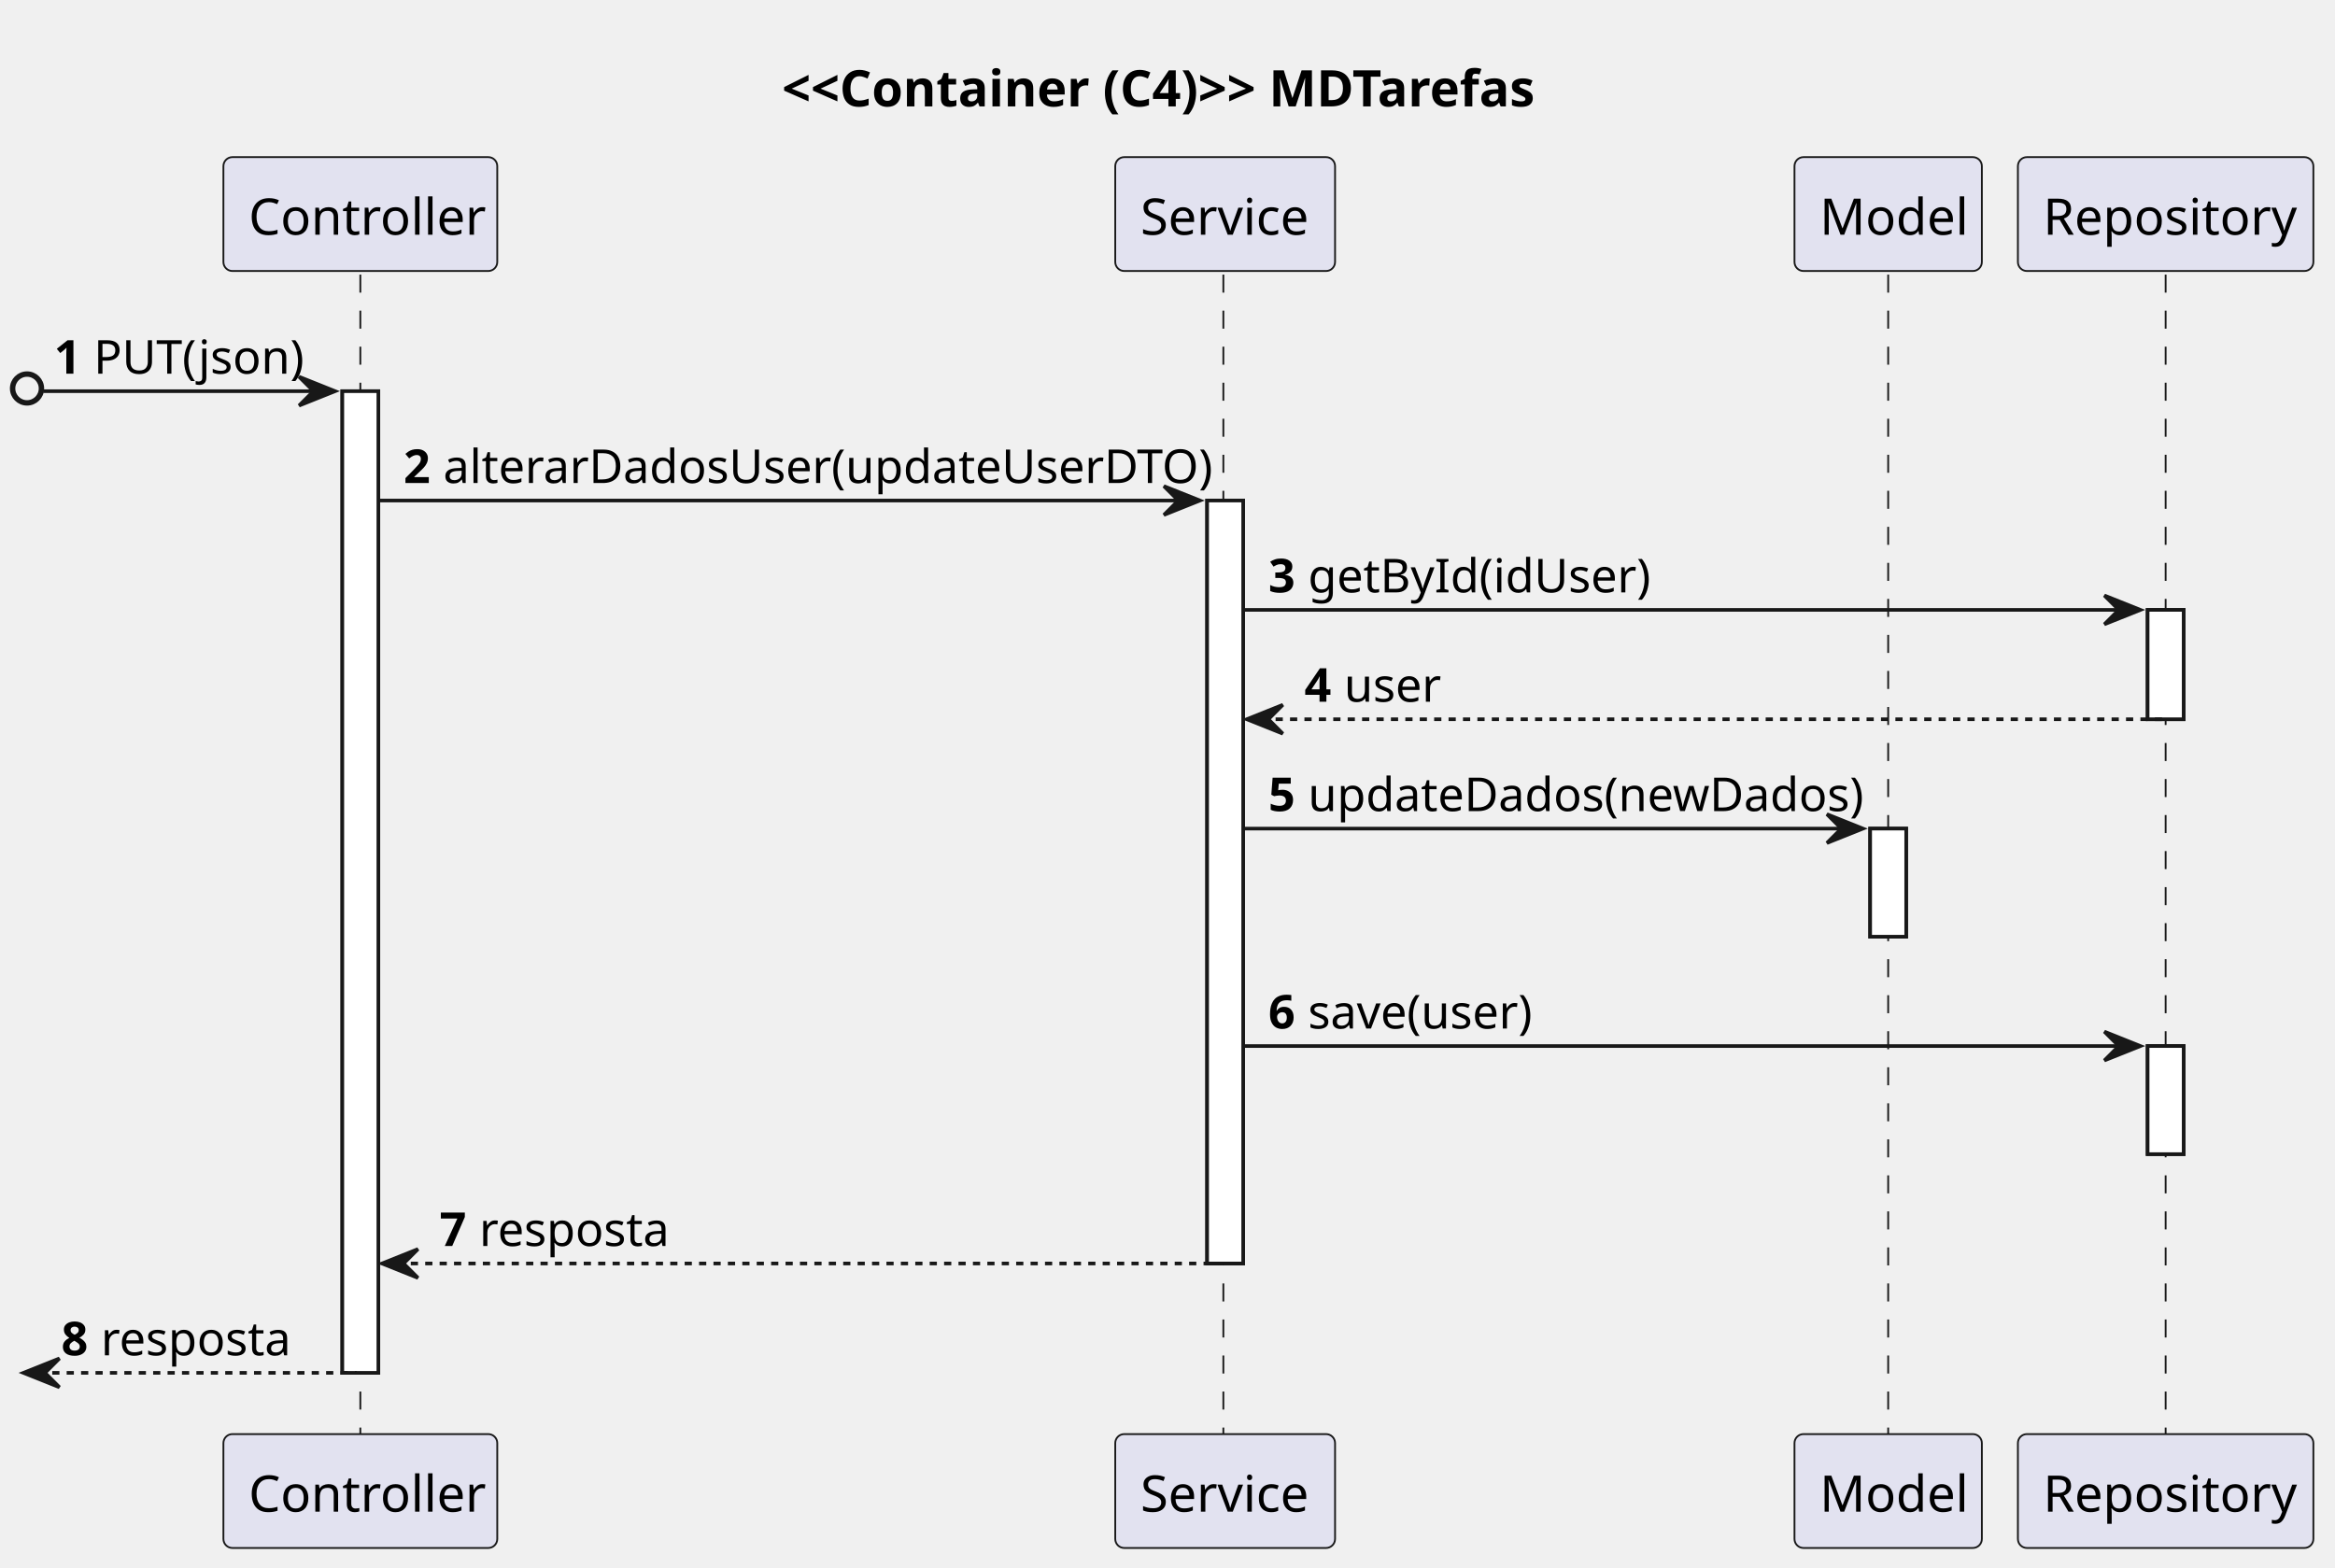
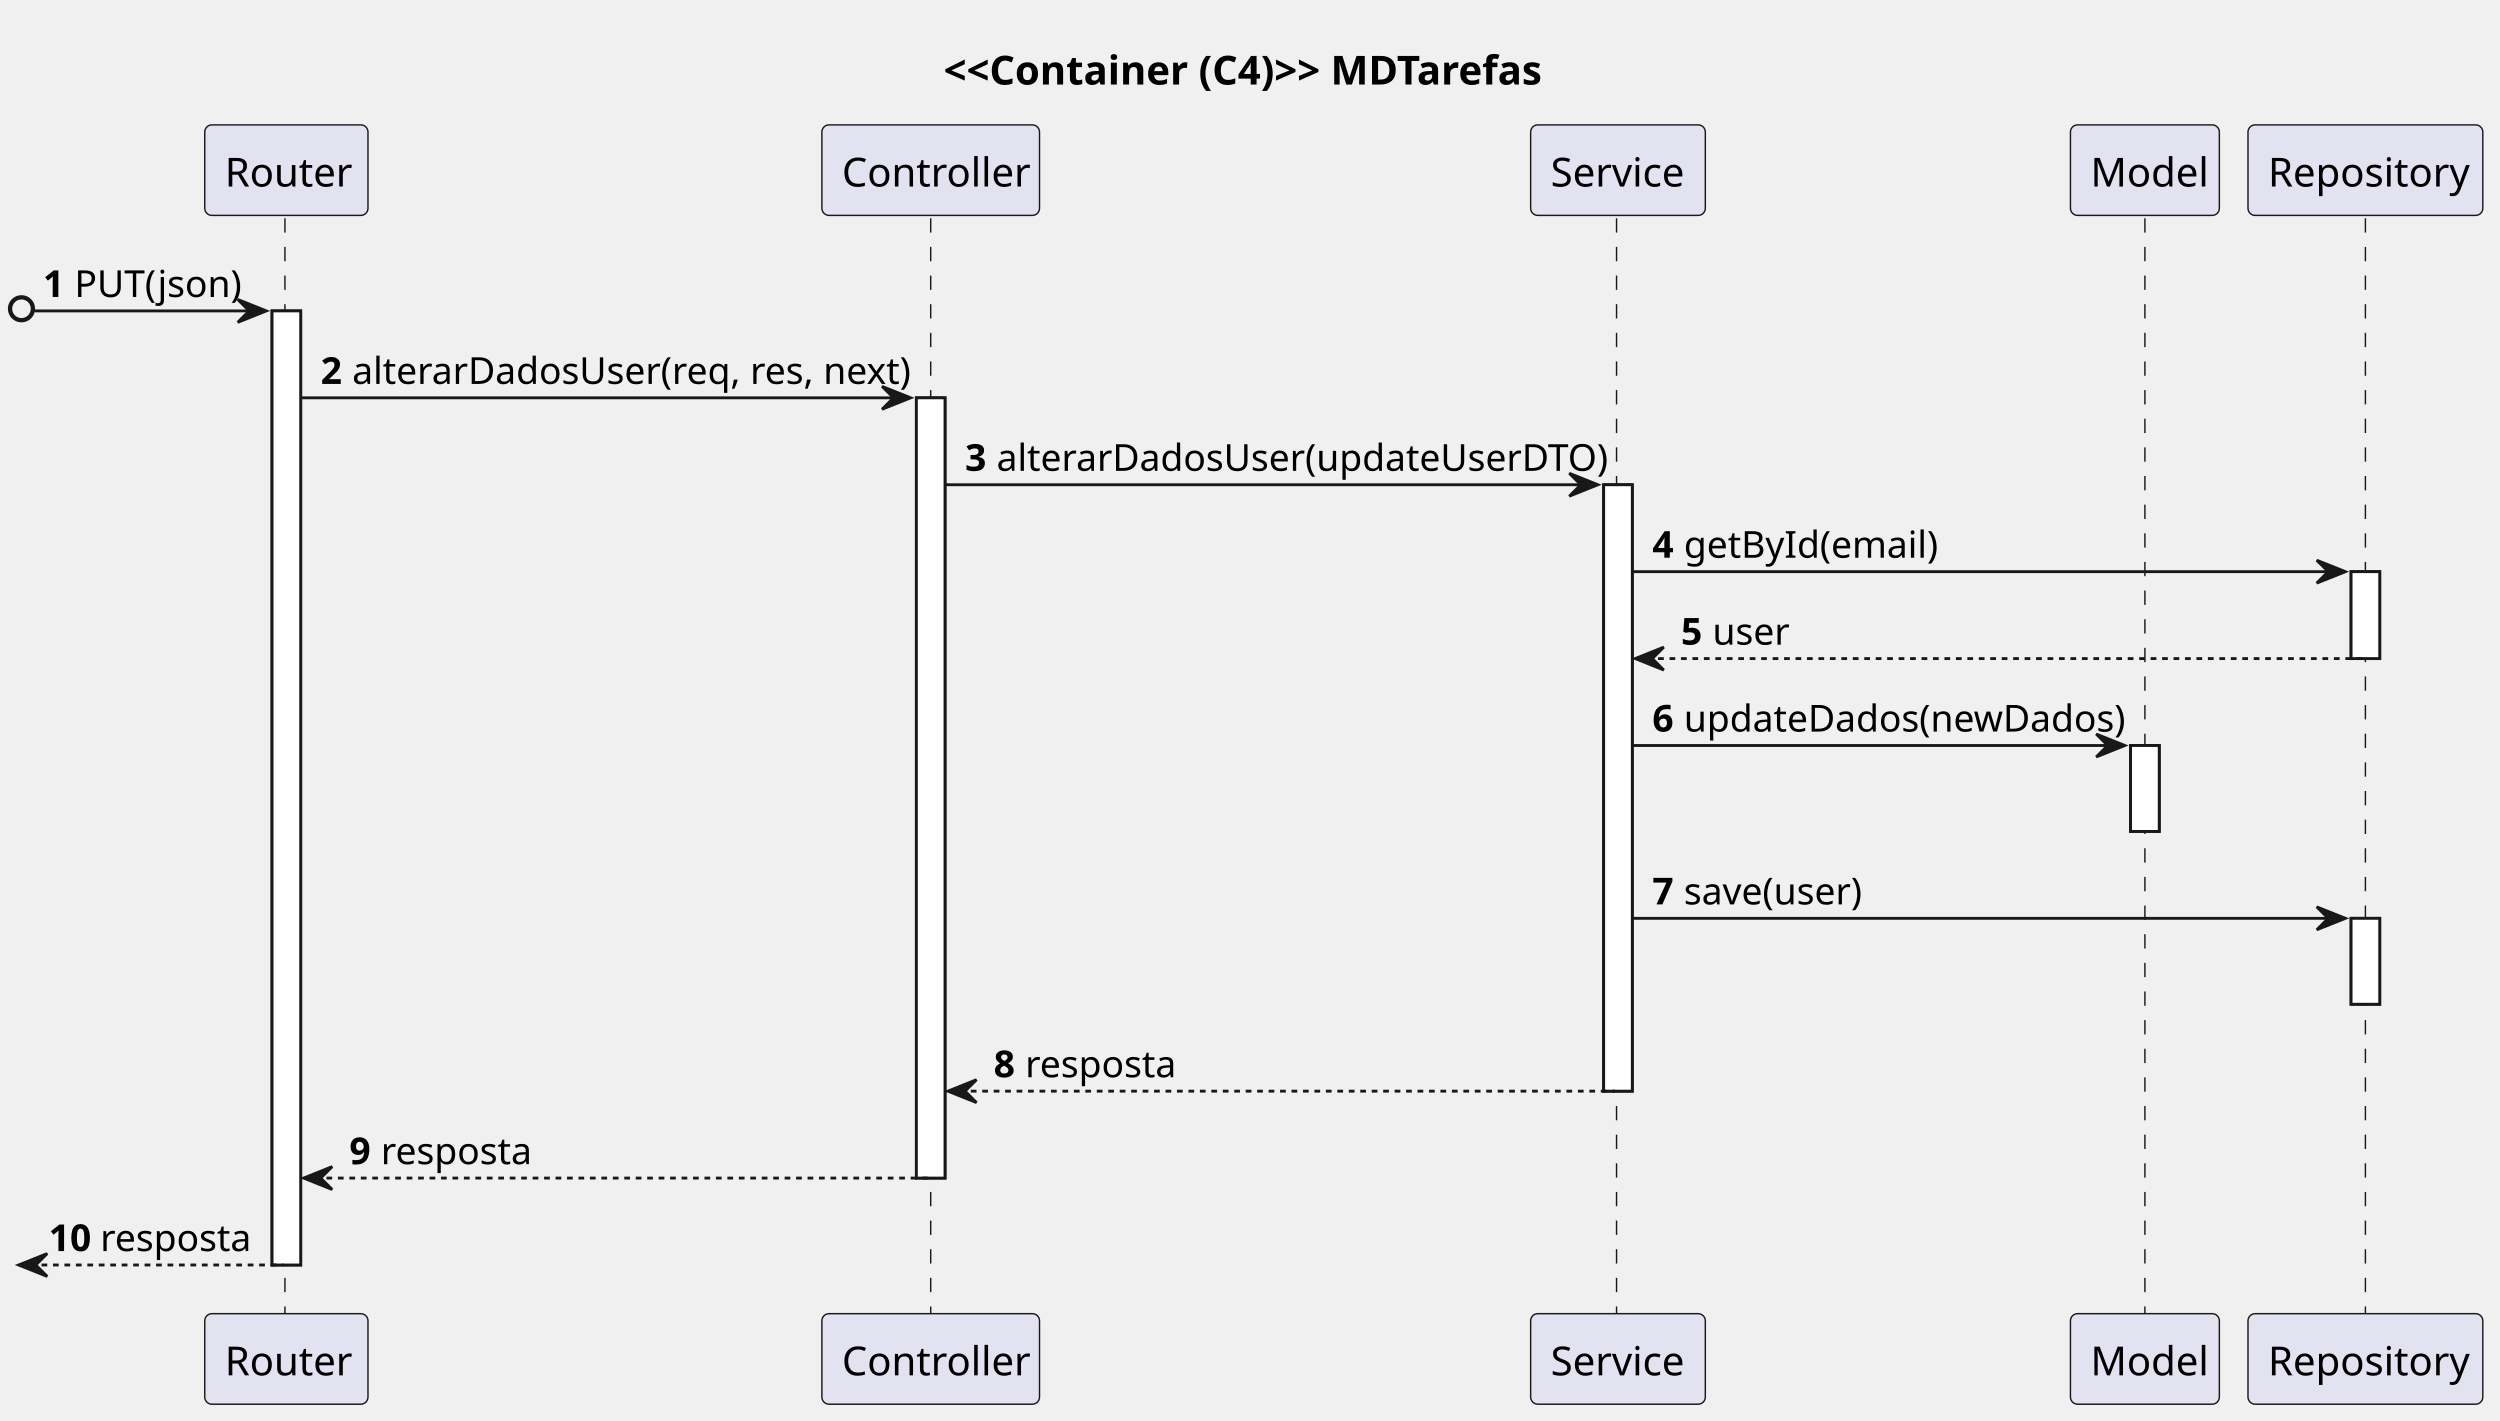
- <svg xmlns="http://www.w3.org/2000/svg" contentStyleType="text/css" height="435px" preserveAspectRatio="none" style="width:648px;height:435px;background:#FFFFFF;" version="1.1" viewBox="0 0 648 435" width="648px" zoomAndPan="magnify">
+ <svg xmlns="http://www.w3.org/2000/svg" contentStyleType="text/css" height="496px" preserveAspectRatio="none" style="width:873px;height:496px;background:#FFFFFF;" version="1.1" viewBox="0 0 873 496" width="873px" zoomAndPan="magnify">
  <defs />
  <g>
-     <rect fill="none" height="27.609" id="_title" style="stroke:none;stroke-width:1.0;" width="222" x="212" y="10" />
-     <text fill="#000000" font-family="sans-serif" font-size="14" font-weight="bold" lengthAdjust="spacing" textLength="212" x="217" y="29.533">&lt;&lt;Container (C4)&gt;&gt; MDTarefas</text>
-     <rect fill="#FFFFFF" height="272.461" style="stroke:#181818;stroke-width:1.0;" width="10" x="95" y="108.57" />
-     <rect fill="#FFFFFF" height="211.758" style="stroke:#181818;stroke-width:1.0;" width="10" x="335" y="138.922" />
-     <rect fill="#FFFFFF" height="30" style="stroke:#181818;stroke-width:1.0;" width="10" x="519" y="229.977" />
-     <rect fill="#FFFFFF" height="30.352" style="stroke:#181818;stroke-width:1.0;" width="10" x="596" y="169.273" />
-     <rect fill="#FFFFFF" height="30" style="stroke:#181818;stroke-width:1.0;" width="10" x="596" y="290.328" />
-     <line style="stroke:#181818;stroke-width:0.5;stroke-dasharray:5.0,5.0;" x1="100" x2="100" y1="76.219" y2="399.031" />
-     <line style="stroke:#181818;stroke-width:0.5;stroke-dasharray:5.0,5.0;" x1="339.5" x2="339.5" y1="76.219" y2="399.031" />
-     <line style="stroke:#181818;stroke-width:0.5;stroke-dasharray:5.0,5.0;" x1="524" x2="524" y1="76.219" y2="399.031" />
-     <line style="stroke:#181818;stroke-width:0.5;stroke-dasharray:5.0,5.0;" x1="601" x2="601" y1="76.219" y2="399.031" />
-     <rect fill="#E2E2F0" height="31.609" rx="2.5" ry="2.5" style="stroke:#181818;stroke-width:0.5;" width="76" x="62" y="43.609" />
-     <text fill="#000000" font-family="sans-serif" font-size="14" lengthAdjust="spacing" textLength="62" x="69" y="65.143">Controller</text>
-     <rect fill="#E2E2F0" height="31.609" rx="2.5" ry="2.5" style="stroke:#181818;stroke-width:0.5;" width="76" x="62" y="398.031" />
-     <text fill="#000000" font-family="sans-serif" font-size="14" lengthAdjust="spacing" textLength="62" x="69" y="419.565">Controller</text>
-     <rect fill="#E2E2F0" height="31.609" rx="2.5" ry="2.5" style="stroke:#181818;stroke-width:0.5;" width="61" x="309.5" y="43.609" />
-     <text fill="#000000" font-family="sans-serif" font-size="14" lengthAdjust="spacing" textLength="47" x="316.5" y="65.143">Service</text>
-     <rect fill="#E2E2F0" height="31.609" rx="2.5" ry="2.5" style="stroke:#181818;stroke-width:0.5;" width="61" x="309.5" y="398.031" />
-     <text fill="#000000" font-family="sans-serif" font-size="14" lengthAdjust="spacing" textLength="47" x="316.5" y="419.565">Service</text>
-     <rect fill="#E2E2F0" height="31.609" rx="2.5" ry="2.5" style="stroke:#181818;stroke-width:0.5;" width="52" x="498" y="43.609" />
-     <text fill="#000000" font-family="sans-serif" font-size="14" lengthAdjust="spacing" textLength="38" x="505" y="65.143">Model</text>
-     <rect fill="#E2E2F0" height="31.609" rx="2.5" ry="2.5" style="stroke:#181818;stroke-width:0.5;" width="52" x="498" y="398.031" />
-     <text fill="#000000" font-family="sans-serif" font-size="14" lengthAdjust="spacing" textLength="38" x="505" y="419.565">Model</text>
-     <rect fill="#E2E2F0" height="31.609" rx="2.5" ry="2.5" style="stroke:#181818;stroke-width:0.5;" width="82" x="560" y="43.609" />
-     <text fill="#000000" font-family="sans-serif" font-size="14" lengthAdjust="spacing" textLength="68" x="567" y="65.143">Repository</text>
-     <rect fill="#E2E2F0" height="31.609" rx="2.5" ry="2.5" style="stroke:#181818;stroke-width:0.5;" width="82" x="560" y="398.031" />
-     <text fill="#000000" font-family="sans-serif" font-size="14" lengthAdjust="spacing" textLength="68" x="567" y="419.565">Repository</text>
-     <rect fill="#FFFFFF" height="272.461" style="stroke:#181818;stroke-width:1.0;" width="10" x="95" y="108.57" />
-     <rect fill="#FFFFFF" height="211.758" style="stroke:#181818;stroke-width:1.0;" width="10" x="335" y="138.922" />
-     <rect fill="#FFFFFF" height="30" style="stroke:#181818;stroke-width:1.0;" width="10" x="519" y="229.977" />
-     <rect fill="#FFFFFF" height="30.352" style="stroke:#181818;stroke-width:1.0;" width="10" x="596" y="169.273" />
-     <rect fill="#FFFFFF" height="30" style="stroke:#181818;stroke-width:1.0;" width="10" x="596" y="290.328" />
+     <rect fill="none" height="27.609" id="_title" style="stroke:none;stroke-width:1.0;" width="222" x="324.5" y="10" />
+     <text fill="#000000" font-family="sans-serif" font-size="14" font-weight="bold" lengthAdjust="spacing" textLength="212" x="329.5" y="29.533">&lt;&lt;Container (C4)&gt;&gt; MDTarefas</text>
+     <rect fill="#FFFFFF" height="333.164" style="stroke:#181818;stroke-width:1.0;" width="10" x="95" y="108.57" />
+     <rect fill="#FFFFFF" height="272.461" style="stroke:#181818;stroke-width:1.0;" width="10" x="320" y="138.922" />
+     <rect fill="#FFFFFF" height="211.758" style="stroke:#181818;stroke-width:1.0;" width="10" x="560" y="169.273" />
+     <rect fill="#FFFFFF" height="30" style="stroke:#181818;stroke-width:1.0;" width="10" x="744" y="260.328" />
+     <rect fill="#FFFFFF" height="30.352" style="stroke:#181818;stroke-width:1.0;" width="10" x="821" y="199.625" />
+     <rect fill="#FFFFFF" height="30" style="stroke:#181818;stroke-width:1.0;" width="10" x="821" y="320.68" />
+     <line style="stroke:#181818;stroke-width:0.5;stroke-dasharray:5.0,5.0;" x1="99.5" x2="99.5" y1="76.219" y2="459.734" />
+     <line style="stroke:#181818;stroke-width:0.5;stroke-dasharray:5.0,5.0;" x1="325" x2="325" y1="76.219" y2="459.734" />
+     <line style="stroke:#181818;stroke-width:0.5;stroke-dasharray:5.0,5.0;" x1="564.5" x2="564.5" y1="76.219" y2="459.734" />
+     <line style="stroke:#181818;stroke-width:0.5;stroke-dasharray:5.0,5.0;" x1="749" x2="749" y1="76.219" y2="459.734" />
+     <line style="stroke:#181818;stroke-width:0.5;stroke-dasharray:5.0,5.0;" x1="826" x2="826" y1="76.219" y2="459.734" />
+     <rect fill="#E2E2F0" height="31.609" rx="2.5" ry="2.5" style="stroke:#181818;stroke-width:0.5;" width="57" x="71.5" y="43.609" />
+     <text fill="#000000" font-family="sans-serif" font-size="14" lengthAdjust="spacing" textLength="43" x="78.5" y="65.143">Router</text>
+     <rect fill="#E2E2F0" height="31.609" rx="2.5" ry="2.5" style="stroke:#181818;stroke-width:0.5;" width="57" x="71.5" y="458.734" />
+     <text fill="#000000" font-family="sans-serif" font-size="14" lengthAdjust="spacing" textLength="43" x="78.5" y="480.268">Router</text>
+     <rect fill="#E2E2F0" height="31.609" rx="2.5" ry="2.5" style="stroke:#181818;stroke-width:0.5;" width="76" x="287" y="43.609" />
+     <text fill="#000000" font-family="sans-serif" font-size="14" lengthAdjust="spacing" textLength="62" x="294" y="65.143">Controller</text>
+     <rect fill="#E2E2F0" height="31.609" rx="2.5" ry="2.5" style="stroke:#181818;stroke-width:0.5;" width="76" x="287" y="458.734" />
+     <text fill="#000000" font-family="sans-serif" font-size="14" lengthAdjust="spacing" textLength="62" x="294" y="480.268">Controller</text>
+     <rect fill="#E2E2F0" height="31.609" rx="2.5" ry="2.5" style="stroke:#181818;stroke-width:0.5;" width="61" x="534.5" y="43.609" />
+     <text fill="#000000" font-family="sans-serif" font-size="14" lengthAdjust="spacing" textLength="47" x="541.5" y="65.143">Service</text>
+     <rect fill="#E2E2F0" height="31.609" rx="2.5" ry="2.5" style="stroke:#181818;stroke-width:0.5;" width="61" x="534.5" y="458.734" />
+     <text fill="#000000" font-family="sans-serif" font-size="14" lengthAdjust="spacing" textLength="47" x="541.5" y="480.268">Service</text>
+     <rect fill="#E2E2F0" height="31.609" rx="2.5" ry="2.5" style="stroke:#181818;stroke-width:0.5;" width="52" x="723" y="43.609" />
+     <text fill="#000000" font-family="sans-serif" font-size="14" lengthAdjust="spacing" textLength="38" x="730" y="65.143">Model</text>
+     <rect fill="#E2E2F0" height="31.609" rx="2.5" ry="2.5" style="stroke:#181818;stroke-width:0.5;" width="52" x="723" y="458.734" />
+     <text fill="#000000" font-family="sans-serif" font-size="14" lengthAdjust="spacing" textLength="38" x="730" y="480.268">Model</text>
+     <rect fill="#E2E2F0" height="31.609" rx="2.5" ry="2.5" style="stroke:#181818;stroke-width:0.5;" width="82" x="785" y="43.609" />
+     <text fill="#000000" font-family="sans-serif" font-size="14" lengthAdjust="spacing" textLength="68" x="792" y="65.143">Repository</text>
+     <rect fill="#E2E2F0" height="31.609" rx="2.5" ry="2.5" style="stroke:#181818;stroke-width:0.5;" width="82" x="785" y="458.734" />
+     <text fill="#000000" font-family="sans-serif" font-size="14" lengthAdjust="spacing" textLength="68" x="792" y="480.268">Repository</text>
+     <rect fill="#FFFFFF" height="333.164" style="stroke:#181818;stroke-width:1.0;" width="10" x="95" y="108.57" />
+     <rect fill="#FFFFFF" height="272.461" style="stroke:#181818;stroke-width:1.0;" width="10" x="320" y="138.922" />
+     <rect fill="#FFFFFF" height="211.758" style="stroke:#181818;stroke-width:1.0;" width="10" x="560" y="169.273" />
+     <rect fill="#FFFFFF" height="30" style="stroke:#181818;stroke-width:1.0;" width="10" x="744" y="260.328" />
+     <rect fill="#FFFFFF" height="30.352" style="stroke:#181818;stroke-width:1.0;" width="10" x="821" y="199.625" />
+     <rect fill="#FFFFFF" height="30" style="stroke:#181818;stroke-width:1.0;" width="10" x="821" y="320.68" />
    <ellipse cx="7.5" cy="107.82" fill="none" rx="4" ry="4" style="stroke:#181818;stroke-width:1.5;" />
    <polygon fill="#181818" points="83,104.57,93,108.57,83,112.57,87,108.57" style="stroke:#181818;stroke-width:1.0;" />
    <line style="stroke:#181818;stroke-width:1.0;" x1="12" x2="89" y1="108.57" y2="108.57" />
    <text fill="#000000" font-family="sans-serif" font-size="13" font-weight="bold" lengthAdjust="spacing" textLength="7" x="15" y="103.714">1</text>
    <text fill="#000000" font-family="sans-serif" font-size="13" lengthAdjust="spacing" textLength="57" x="26" y="103.714">PUT(json)</text>
-     <polygon fill="#181818" points="323,134.922,333,138.922,323,142.922,327,138.922" style="stroke:#181818;stroke-width:1.0;" />
-     <line style="stroke:#181818;stroke-width:1.0;" x1="105" x2="329" y1="138.922" y2="138.922" />
+     <polygon fill="#181818" points="308,134.922,318,138.922,308,142.922,312,138.922" style="stroke:#181818;stroke-width:1.0;" />
+     <line style="stroke:#181818;stroke-width:1.0;" x1="105" x2="314" y1="138.922" y2="138.922" />
    <text fill="#000000" font-family="sans-serif" font-size="13" font-weight="bold" lengthAdjust="spacing" textLength="7" x="112" y="134.065">2</text>
-     <text fill="#000000" font-family="sans-serif" font-size="13" lengthAdjust="spacing" textLength="200" x="123" y="134.065">alterarDadosUser(updateUserDTO)</text>
-     <polygon fill="#181818" points="584,165.273,594,169.273,584,173.273,588,169.273" style="stroke:#181818;stroke-width:1.0;" />
-     <line style="stroke:#181818;stroke-width:1.0;" x1="345" x2="590" y1="169.273" y2="169.273" />
-     <text fill="#000000" font-family="sans-serif" font-size="13" font-weight="bold" lengthAdjust="spacing" textLength="7" x="352" y="164.417">3</text>
-     <text fill="#000000" font-family="sans-serif" font-size="13" lengthAdjust="spacing" textLength="89" x="363" y="164.417">getById(idUser)</text>
-     <polygon fill="#181818" points="356,195.625,346,199.625,356,203.625,352,199.625" style="stroke:#181818;stroke-width:1.0;" />
-     <line style="stroke:#181818;stroke-width:1.0;stroke-dasharray:2.0,2.0;" x1="350" x2="600" y1="199.625" y2="199.625" />
-     <text fill="#000000" font-family="sans-serif" font-size="13" font-weight="bold" lengthAdjust="spacing" textLength="7" x="362" y="194.769">4</text>
-     <text fill="#000000" font-family="sans-serif" font-size="13" lengthAdjust="spacing" textLength="25" x="373" y="194.769">user</text>
-     <polygon fill="#181818" points="507,225.977,517,229.977,507,233.977,511,229.977" style="stroke:#181818;stroke-width:1.0;" />
-     <line style="stroke:#181818;stroke-width:1.0;" x1="345" x2="513" y1="229.977" y2="229.977" />
-     <text fill="#000000" font-family="sans-serif" font-size="13" font-weight="bold" lengthAdjust="spacing" textLength="7" x="352" y="225.12">5</text>
-     <text fill="#000000" font-family="sans-serif" font-size="13" lengthAdjust="spacing" textLength="144" x="363" y="225.12">updateDados(newDados)</text>
-     <polygon fill="#181818" points="584,286.328,594,290.328,584,294.328,588,290.328" style="stroke:#181818;stroke-width:1.0;" />
-     <line style="stroke:#181818;stroke-width:1.0;" x1="345" x2="590" y1="290.328" y2="290.328" />
-     <text fill="#000000" font-family="sans-serif" font-size="13" font-weight="bold" lengthAdjust="spacing" textLength="7" x="352" y="285.472">6</text>
-     <text fill="#000000" font-family="sans-serif" font-size="13" lengthAdjust="spacing" textLength="59" x="363" y="285.472">save(user)</text>
-     <polygon fill="#181818" points="116,346.68,106,350.68,116,354.68,112,350.68" style="stroke:#181818;stroke-width:1.0;" />
-     <line style="stroke:#181818;stroke-width:1.0;stroke-dasharray:2.0,2.0;" x1="110" x2="339" y1="350.68" y2="350.68" />
-     <text fill="#000000" font-family="sans-serif" font-size="13" font-weight="bold" lengthAdjust="spacing" textLength="7" x="122" y="345.823">7</text>
-     <text fill="#000000" font-family="sans-serif" font-size="13" lengthAdjust="spacing" textLength="50" x="133" y="345.823">resposta</text>
-     <polygon fill="#181818" points="16.5,377.031,6.5,381.031,16.5,385.031,12.5,381.031" style="stroke:#181818;stroke-width:1.0;" />
-     <line style="stroke:#181818;stroke-width:1.0;stroke-dasharray:2.0,2.0;" x1="14.5" x2="99" y1="381.031" y2="381.031" />
-     <text fill="#000000" font-family="sans-serif" font-size="13" font-weight="bold" lengthAdjust="spacing" textLength="7" x="17" y="376.175">8</text>
-     <text fill="#000000" font-family="sans-serif" font-size="13" lengthAdjust="spacing" textLength="50" x="28" y="376.175">resposta</text>
+     <text fill="#000000" font-family="sans-serif" font-size="13" lengthAdjust="spacing" textLength="185" x="123" y="134.065">alterarDadosUser(req, res, next)</text>
+     <polygon fill="#181818" points="548,165.273,558,169.273,548,173.273,552,169.273" style="stroke:#181818;stroke-width:1.0;" />
+     <line style="stroke:#181818;stroke-width:1.0;" x1="330" x2="554" y1="169.273" y2="169.273" />
+     <text fill="#000000" font-family="sans-serif" font-size="13" font-weight="bold" lengthAdjust="spacing" textLength="7" x="337" y="164.417">3</text>
+     <text fill="#000000" font-family="sans-serif" font-size="13" lengthAdjust="spacing" textLength="200" x="348" y="164.417">alterarDadosUser(updateUserDTO)</text>
+     <polygon fill="#181818" points="809,195.625,819,199.625,809,203.625,813,199.625" style="stroke:#181818;stroke-width:1.0;" />
+     <line style="stroke:#181818;stroke-width:1.0;" x1="570" x2="815" y1="199.625" y2="199.625" />
+     <text fill="#000000" font-family="sans-serif" font-size="13" font-weight="bold" lengthAdjust="spacing" textLength="7" x="577" y="194.769">4</text>
+     <text fill="#000000" font-family="sans-serif" font-size="13" lengthAdjust="spacing" textLength="83" x="588" y="194.769">getById(email)</text>
+     <polygon fill="#181818" points="581,225.977,571,229.977,581,233.977,577,229.977" style="stroke:#181818;stroke-width:1.0;" />
+     <line style="stroke:#181818;stroke-width:1.0;stroke-dasharray:2.0,2.0;" x1="575" x2="825" y1="229.977" y2="229.977" />
+     <text fill="#000000" font-family="sans-serif" font-size="13" font-weight="bold" lengthAdjust="spacing" textLength="7" x="587" y="225.12">5</text>
+     <text fill="#000000" font-family="sans-serif" font-size="13" lengthAdjust="spacing" textLength="25" x="598" y="225.12">user</text>
+     <polygon fill="#181818" points="732,256.328,742,260.328,732,264.328,736,260.328" style="stroke:#181818;stroke-width:1.0;" />
+     <line style="stroke:#181818;stroke-width:1.0;" x1="570" x2="738" y1="260.328" y2="260.328" />
+     <text fill="#000000" font-family="sans-serif" font-size="13" font-weight="bold" lengthAdjust="spacing" textLength="7" x="577" y="255.472">6</text>
+     <text fill="#000000" font-family="sans-serif" font-size="13" lengthAdjust="spacing" textLength="144" x="588" y="255.472">updateDados(newDados)</text>
+     <polygon fill="#181818" points="809,316.68,819,320.68,809,324.68,813,320.68" style="stroke:#181818;stroke-width:1.0;" />
+     <line style="stroke:#181818;stroke-width:1.0;" x1="570" x2="815" y1="320.68" y2="320.68" />
+     <text fill="#000000" font-family="sans-serif" font-size="13" font-weight="bold" lengthAdjust="spacing" textLength="7" x="577" y="315.823">7</text>
+     <text fill="#000000" font-family="sans-serif" font-size="13" lengthAdjust="spacing" textLength="59" x="588" y="315.823">save(user)</text>
+     <polygon fill="#181818" points="341,377.031,331,381.031,341,385.031,337,381.031" style="stroke:#181818;stroke-width:1.0;" />
+     <line style="stroke:#181818;stroke-width:1.0;stroke-dasharray:2.0,2.0;" x1="335" x2="564" y1="381.031" y2="381.031" />
+     <text fill="#000000" font-family="sans-serif" font-size="13" font-weight="bold" lengthAdjust="spacing" textLength="7" x="347" y="376.175">8</text>
+     <text fill="#000000" font-family="sans-serif" font-size="13" lengthAdjust="spacing" textLength="50" x="358" y="376.175">resposta</text>
+     <polygon fill="#181818" points="116,407.383,106,411.383,116,415.383,112,411.383" style="stroke:#181818;stroke-width:1.0;" />
+     <line style="stroke:#181818;stroke-width:1.0;stroke-dasharray:2.0,2.0;" x1="110" x2="324" y1="411.383" y2="411.383" />
+     <text fill="#000000" font-family="sans-serif" font-size="13" font-weight="bold" lengthAdjust="spacing" textLength="7" x="122" y="406.526">9</text>
+     <text fill="#000000" font-family="sans-serif" font-size="13" lengthAdjust="spacing" textLength="50" x="133" y="406.526">resposta</text>
+     <polygon fill="#181818" points="16.5,437.734,6.5,441.734,16.5,445.734,12.5,441.734" style="stroke:#181818;stroke-width:1.0;" />
+     <line style="stroke:#181818;stroke-width:1.0;stroke-dasharray:2.0,2.0;" x1="14.5" x2="99" y1="441.734" y2="441.734" />
+     <text fill="#000000" font-family="sans-serif" font-size="13" font-weight="bold" lengthAdjust="spacing" textLength="14" x="17" y="436.878">10</text>
+     <text fill="#000000" font-family="sans-serif" font-size="13" lengthAdjust="spacing" textLength="50" x="35" y="436.878">resposta</text>
  </g>
</svg>
